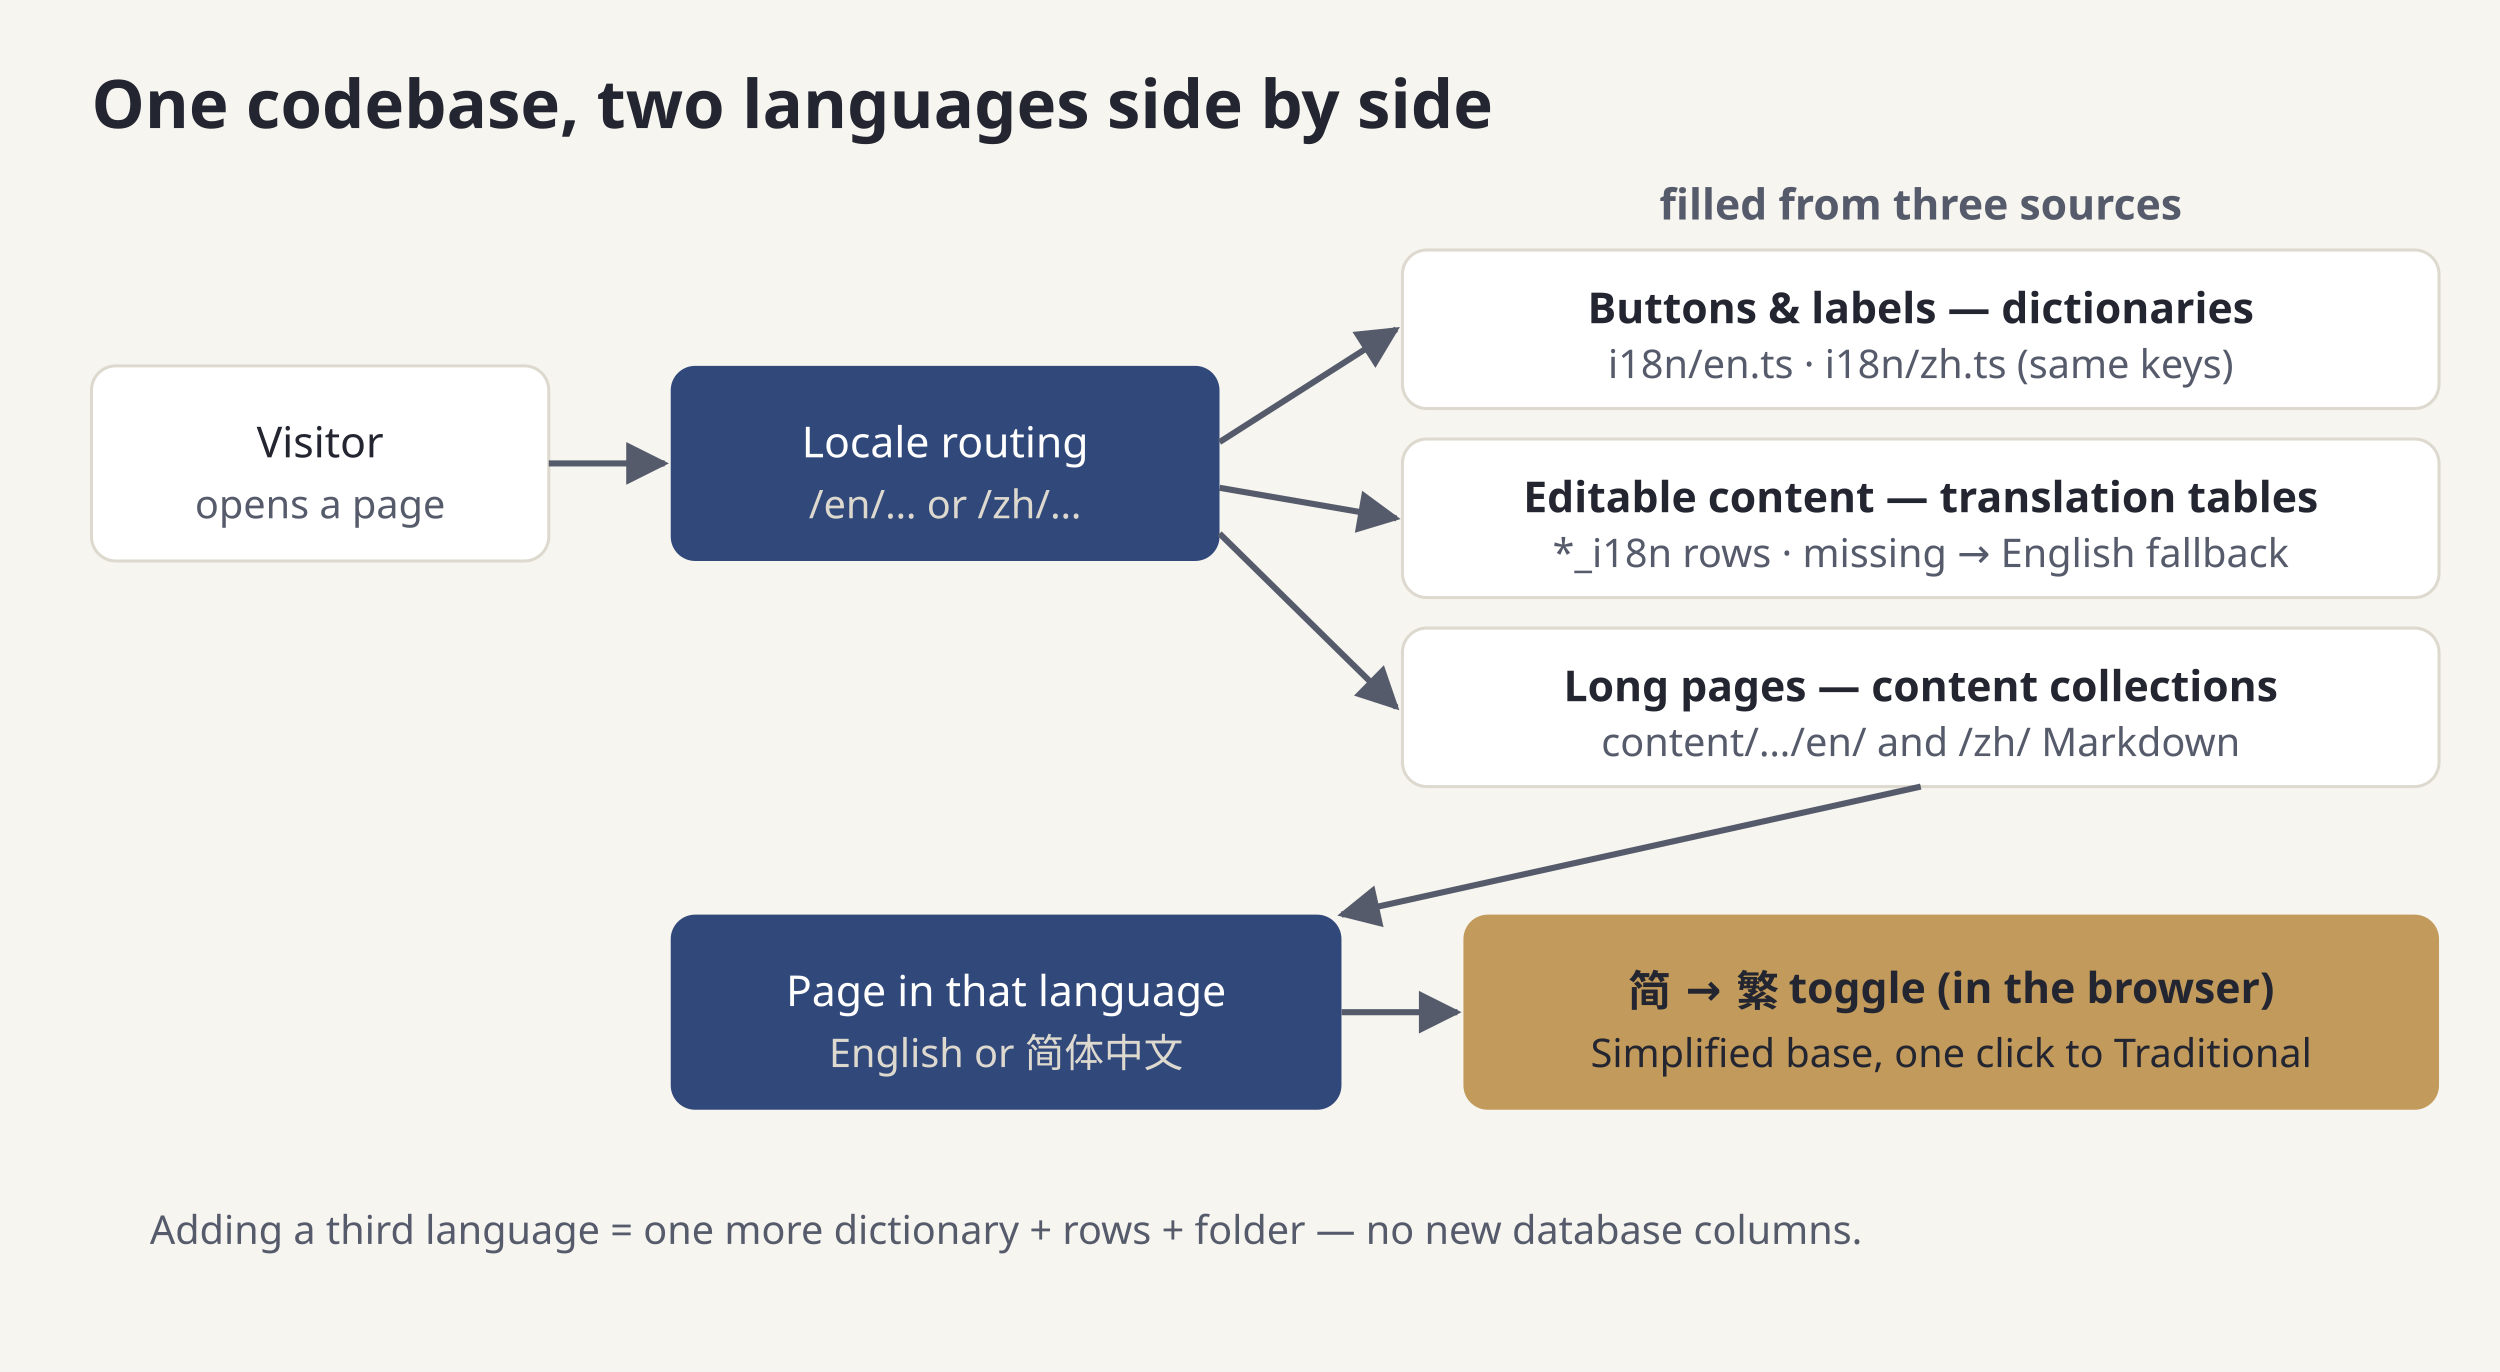
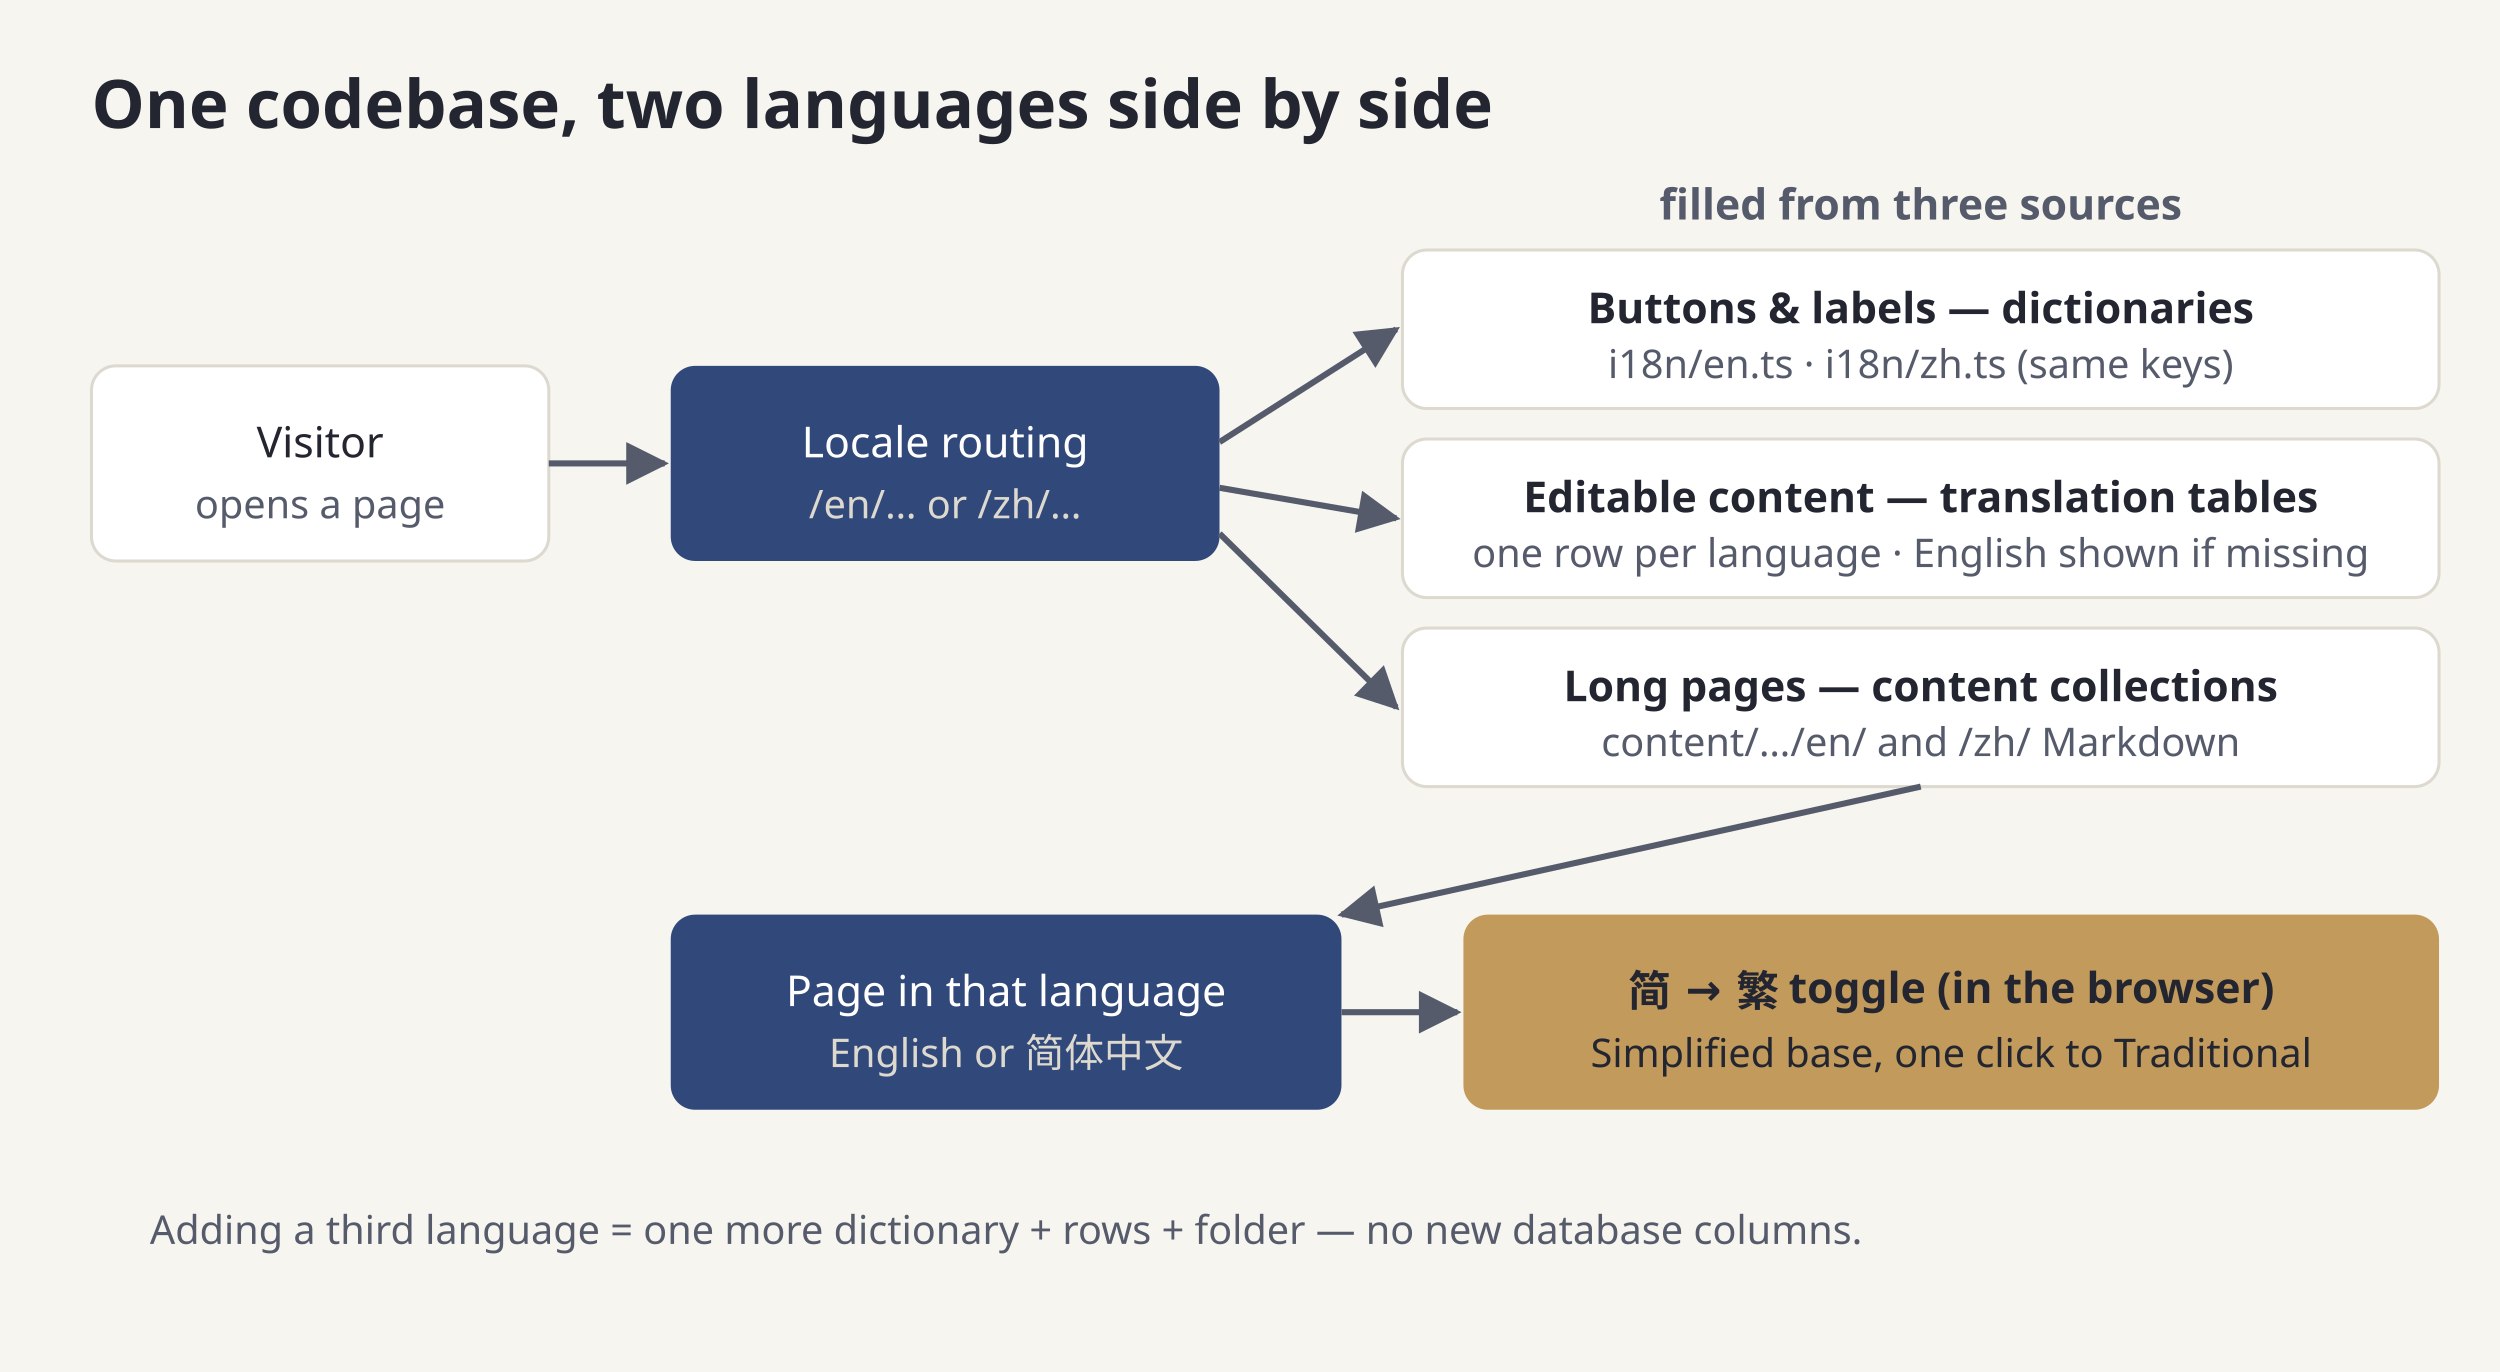
<svg xmlns="http://www.w3.org/2000/svg" viewBox="0 0 820 450" font-family="system-ui, sans-serif" role="img" aria-label="A request is routed by locale, filled from three translation sources, and can be converted Simplified to Traditional in the browser">
  <defs>
    <marker id="arrow" viewBox="0 0 10 10" refX="9" refY="5" markerWidth="7" markerHeight="7" orient="auto-start-reverse">
      <path d="M0,0 L10,5 L0,10 z" fill="#565B6B" />
    </marker>
  </defs>
  <rect x="0" y="0" width="820" height="450" fill="#F7F5F0" />
  <text x="30" y="42" font-size="22" font-weight="700" fill="#232630">One codebase, two languages side by side</text>
  <rect x="30" y="120" width="150" height="64" rx="8" fill="#FFFFFF" stroke="#DDD9CF" />
  <text x="105" y="150" font-size="14" fill="#232630" text-anchor="middle">Visitor</text>
  <text x="105" y="170" font-size="13" fill="#565B6B" text-anchor="middle">opens a page</text>
  <rect x="220" y="120" width="180" height="64" rx="8" fill="#31487A" />
  <text x="310" y="150" font-size="14" fill="#FFFFFF" text-anchor="middle">Locale routing</text>
  <text x="310" y="170" font-size="13" fill="#DDD9CF" text-anchor="middle">/en/… or /zh/…</text>
  <line x1="180" y1="152" x2="218" y2="152" stroke="#565B6B" stroke-width="2" marker-end="url(#arrow)" />
  <text x="630" y="72" font-size="14" font-weight="600" fill="#565B6B" text-anchor="middle">filled from three sources</text>
  <rect x="460" y="82" width="340" height="52" rx="8" fill="#FFFFFF" stroke="#DDD9CF" />
  <text x="630" y="106" font-size="14" font-weight="600" fill="#232630" text-anchor="middle">Buttons &amp; labels — dictionaries</text>
  <text x="630" y="124" font-size="13" fill="#565B6B" text-anchor="middle">i18n/en.ts · i18n/zh.ts (same keys)</text>
  <rect x="460" y="144" width="340" height="52" rx="8" fill="#FFFFFF" stroke="#DDD9CF" />
  <text x="630" y="168" font-size="14" font-weight="600" fill="#232630" text-anchor="middle">Editable content — translation tables</text>
-   <text x="630" y="186" font-size="13" fill="#565B6B" text-anchor="middle">*_i18n rows · missing → English fallback</text>
+   <text x="630" y="186" font-size="13" fill="#565B6B" text-anchor="middle">one row per language · English shown if missing</text>
  <rect x="460" y="206" width="340" height="52" rx="8" fill="#FFFFFF" stroke="#DDD9CF" />
  <text x="630" y="230" font-size="14" font-weight="600" fill="#232630" text-anchor="middle">Long pages — content collections</text>
  <text x="630" y="248" font-size="13" fill="#565B6B" text-anchor="middle">content/…/en/ and /zh/ Markdown</text>
  <line x1="400" y1="145" x2="458" y2="108" stroke="#565B6B" stroke-width="2" marker-end="url(#arrow)" />
  <line x1="400" y1="160" x2="458" y2="170" stroke="#565B6B" stroke-width="2" marker-end="url(#arrow)" />
  <line x1="400" y1="175" x2="458" y2="232" stroke="#565B6B" stroke-width="2" marker-end="url(#arrow)" />
  <rect x="220" y="300" width="220" height="64" rx="8" fill="#31487A" />
  <text x="330" y="330" font-size="14" fill="#FFFFFF" text-anchor="middle">Page in that language</text>
  <text x="330" y="350" font-size="13" fill="#DDD9CF" text-anchor="middle">English or 简体中文</text>
  <rect x="480" y="300" width="320" height="64" rx="8" fill="#C29A5B" />
  <text x="640" y="330" font-size="14" font-weight="600" fill="#232630" text-anchor="middle">简 → 繁 toggle (in the browser)</text>
  <text x="640" y="350" font-size="13" fill="#232630" text-anchor="middle">Simplified base, one click to Traditional</text>
  <line x1="630" y1="258" x2="440" y2="300" stroke="#565B6B" stroke-width="2" marker-end="url(#arrow)" />
  <line x1="440" y1="332" x2="478" y2="332" stroke="#565B6B" stroke-width="2" marker-end="url(#arrow)" />
  <text x="330" y="408" font-size="13" fill="#565B6B" text-anchor="middle">Adding a third language = one more dictionary + rows + folder — no new database columns.</text>
</svg>
